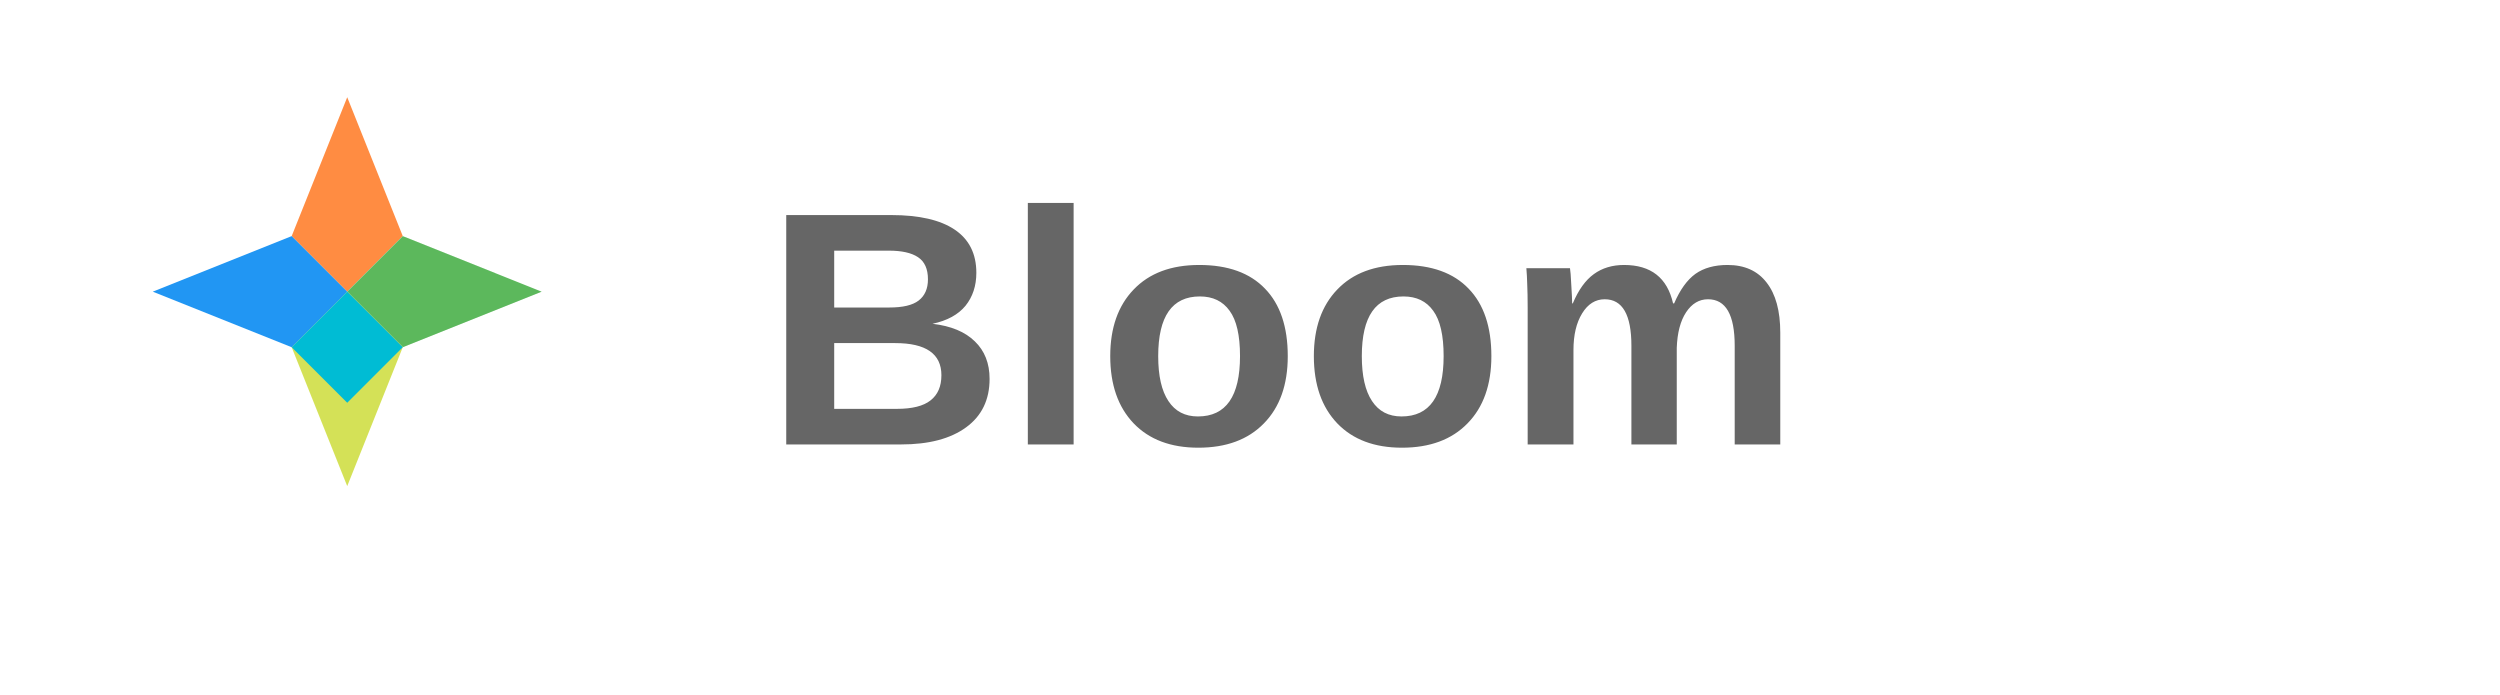
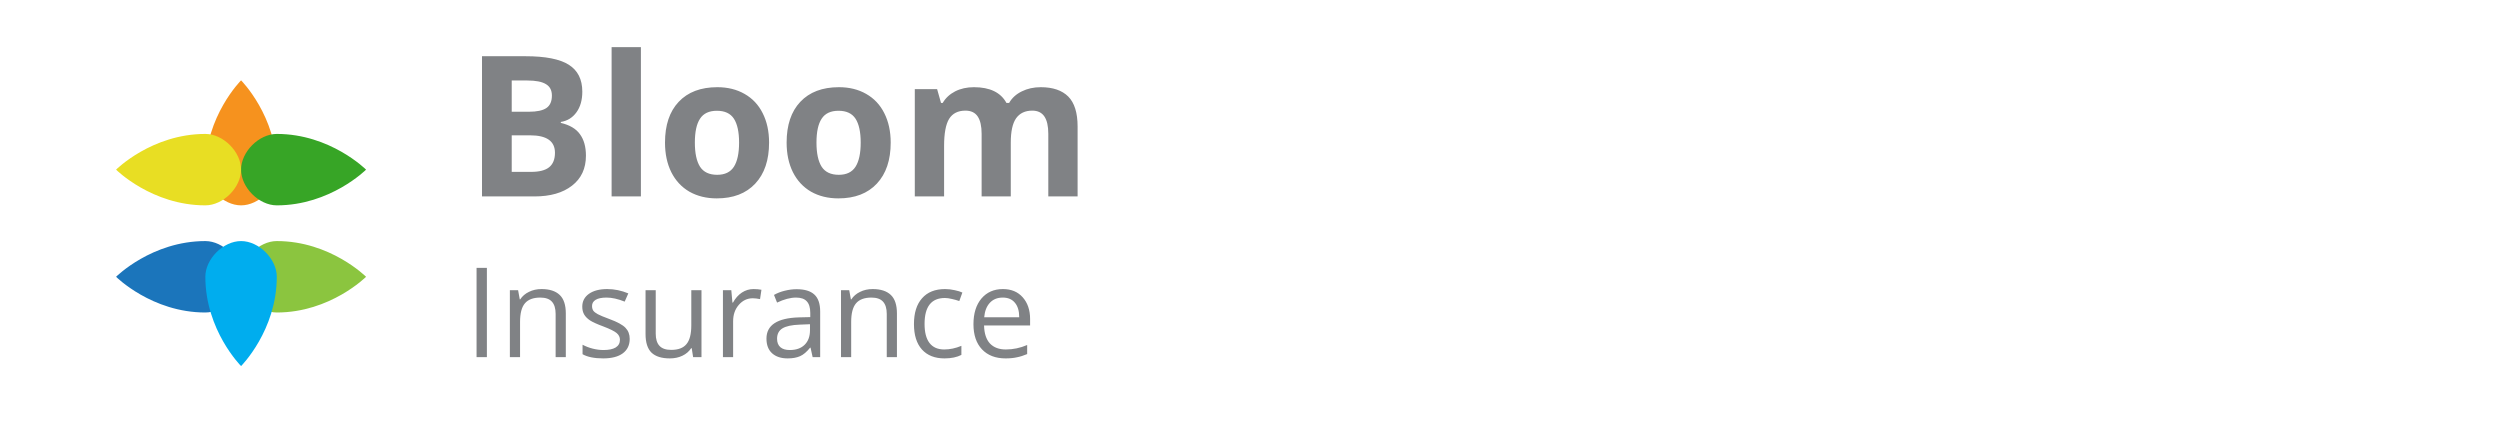
- <svg xmlns="http://www.w3.org/2000/svg" width="180" height="50" viewBox="0 0 180 50" fill="none">
+ <svg xmlns="http://www.w3.org/2000/svg" width="280" height="50" viewBox="0 0 280 50" fill="none">
  <g transform="translate(5, 5)">
-     <path d="M20 2L24 12L20 16L16 12L20 2Z" fill="#FF8C42" />
-     <path d="M34 16L24 12L20 16L24 20L34 16Z" fill="#5CB85C" />
-     <path d="M20 30L24 20L20 16L16 20L20 30Z" fill="#D4E157" />
-     <path d="M6 16L16 12L20 16L16 20L6 16Z" fill="#2196F3" />
-     <path d="M20 16L24 20L20 24L16 20L20 16Z" fill="#00BCD4" />
+     <path d="M22 4C22 4 26 8 26 14C26 16 24 18 22 18C20 18 18 16 18 14C18 8 22 4 22 4Z" fill="#F6921E" />
+     <path d="M36 14C36 14 32 18 26 18C24 18 22 16 22 14C22 12 24 10 26 10C32 10 36 14 36 14Z" fill="#37A526" />
+     <path d="M36 26C36 26 32 22 26 22C24 22 22 24 22 26C22 28 24 30 26 30C32 30 36 26 36 26Z" fill="#8BC53F" />
+     <path d="M8 14C8 14 12 10 18 10C20 10 22 12 22 14C22 16 20 18 18 18C12 18 8 14 8 14Z" fill="#E8DE23" />
+     <path d="M8 26C8 26 12 22 18 22C20 22 22 24 22 26C22 28 20 30 18 30C12 30 8 26 8 26Z" fill="#1B75BB" />
+     <path d="M22 36C22 36 18 32 18 26C18 24 20 22 22 22C24 22 26 24 26 26C26 32 22 36 22 36Z" fill="#00ADEE" />
  </g>
-   <text x="55" y="32" font-family="Arial, sans-serif" font-size="24" font-weight="bold" fill="#666">Bloom</text>
+   <text x="52" y="22" font-family="'Open Sans', Arial, sans-serif" font-size="22" font-weight="bold" fill="#808285">Bloom</text>
+   <text x="52" y="40" font-family="'Open Sans', Arial, sans-serif" font-size="14" font-weight="normal" fill="#808285">Insurance</text>
</svg>
